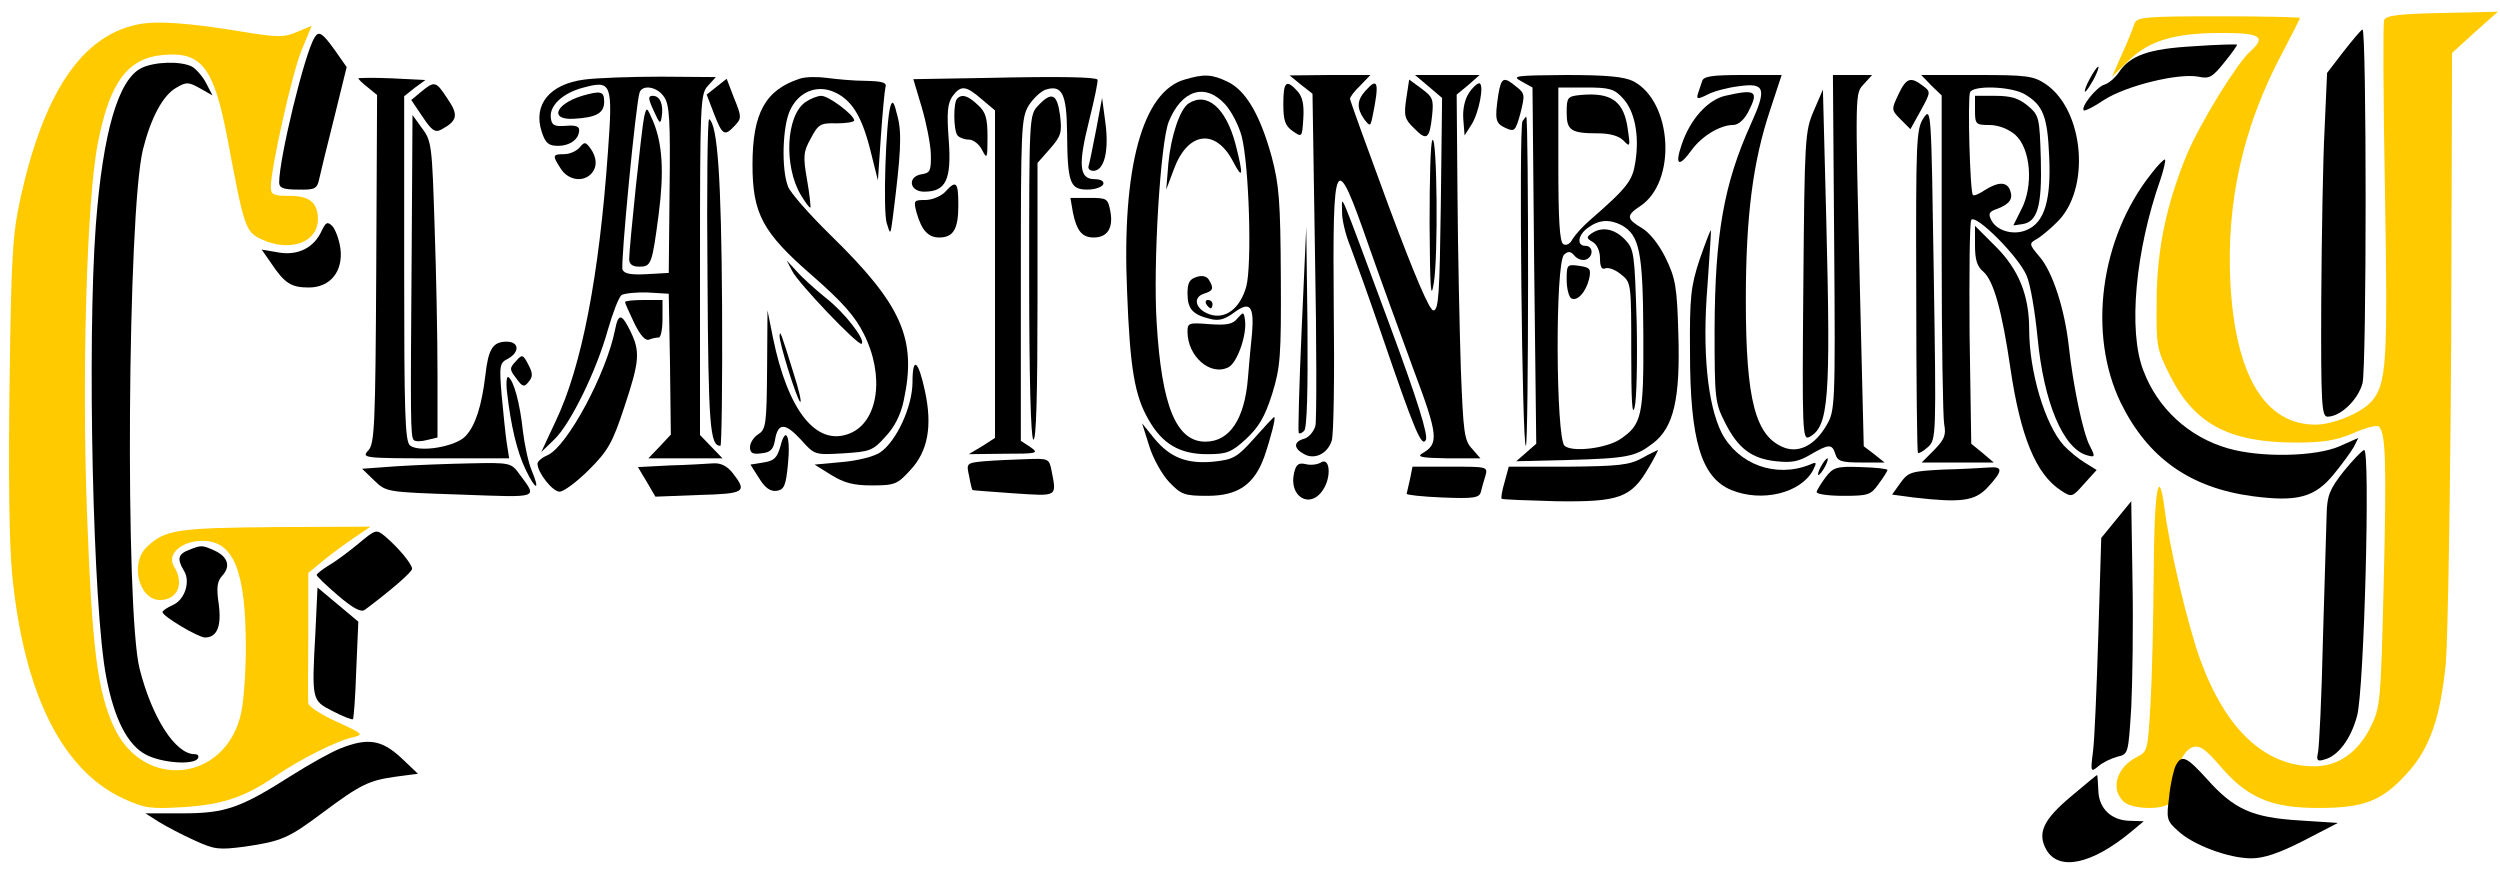
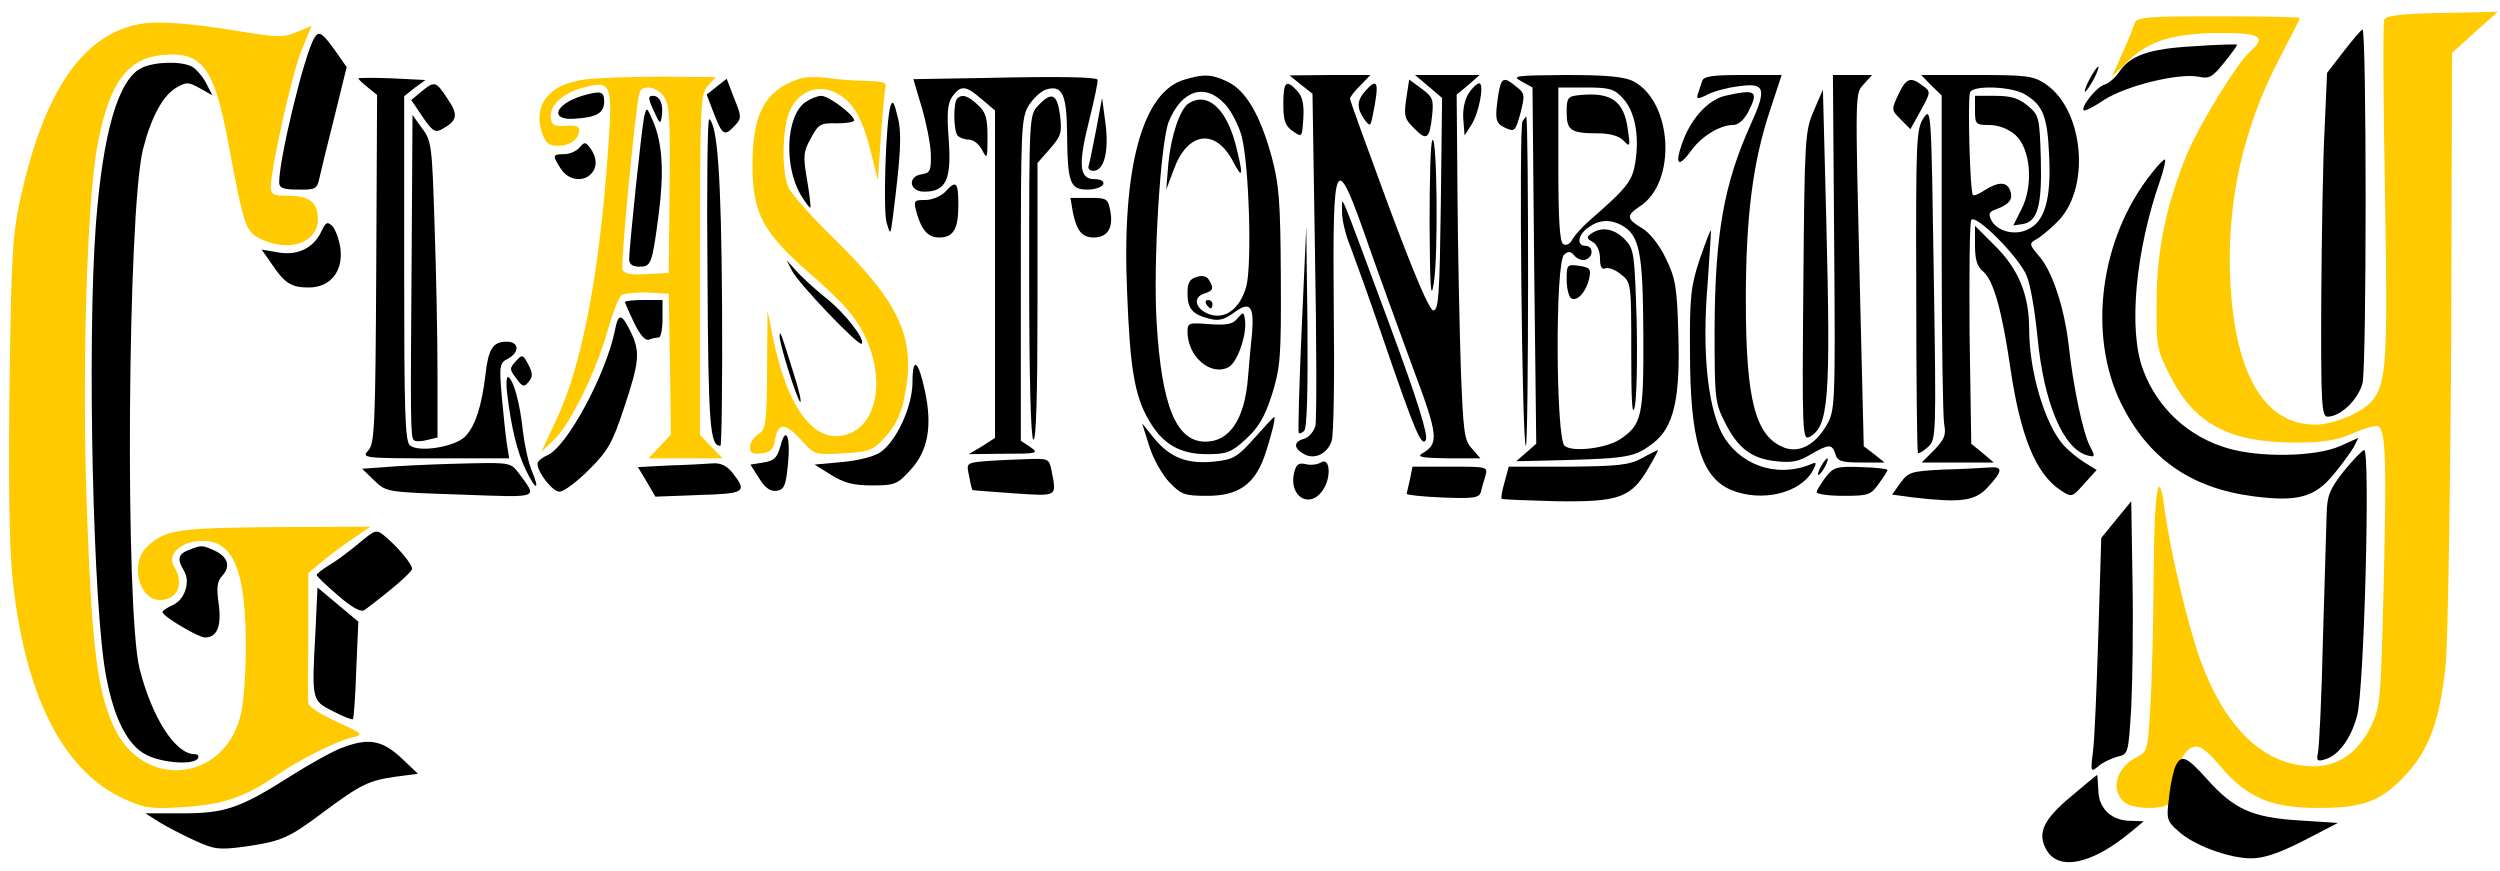
<svg xmlns="http://www.w3.org/2000/svg" version="1.0" width="600pt" height="209pt" viewBox="0 0 600 209" preserveAspectRatio="xMidYMid meet" id="svg99">
  <defs id="defs99" />
  <g transform="translate(0,209) scale(0.1,-0.1)" fill="#000000" stroke="none" id="g99">
    <path d="m 5721.918,2041.879 c -3,-7 -2,-193 2,-412 7,-412 4,-461 -32,-503 -25,-28 -92,-56 -135,-56 -121,0 -192,118 -204,340 -10,193 30,374 123,549 24,46 44,85 44,87 0,2 -88,4 -195,4 -177,0 -196,-2 -202,-17 -3,-10 -16,-43 -30,-73 l -24,-55 39,38 c 50,49 111,67 224,67 94,0 108,-9 68,-45 -33,-30 -120,-172 -152,-248 -49,-120 -72,-229 -72,-353 -1,-108 0,-113 34,-180 58,-113 141,-157 300,-157 66,0 96,5 137,22 28,13 56,20 61,17 18,-11 20,-83 13,-376 -7,-287 -8,-297 -31,-345 -31,-62 -78,-95 -136,-95 -118,0 -212,88 -273,255 -30,82 -74,269 -86,363 -14,109 -25,45 -26,-155 -1,-115 -4,-257 -8,-318 -6,-104 -7,-110 -31,-122 -49,-24 -66,-76 -34,-107 18,-19 94,-22 112,-4 7,7 12,24 12,39 0,43 20,88 43,95 16,5 30,-4 66,-46 65,-76 122,-100 236,-100 109,0 152,17 211,82 55,59 81,134 94,265 5,59 11,413 13,787 l 2,678 55,50 55,49 -134,-3 c -102,-2 -135,-6 -139,-17 z" fill="#FFCA00" id="path2" />
    <path d="M329 2031 c-133 -28 -224 -163 -280 -417 -19 -88 -22 -138 -26 -441 -3 -220 -1 -384 6 -460 28 -288 120 -472 268 -540 51 -23 64 -25 144 -20 94 6 147 24 221 75 57 39 146 84 183 92 29 7 28 8 -37 38 -38 17 -68 37 -68 44 -1 7 -1 81 0 163 l0 150 28 23 c15 13 48 38 74 56 l47 32 -227 -1 c-237 -2 -265 -6 -309 -47 -42 -39 -20 -128 31 -128 42 0 59 39 34 80 -19 29 17 62 68 62 75 0 104 -72 104 -257 0 -57 -5 -127 -11 -155 -36 -167 -235 -189 -306 -34 -39 86 -52 186 -64 508 -13 330 -1 759 26 893 28 145 71 203 155 211 94 9 123 -29 156 -201 40 -214 43 -223 81 -241 67 -32 135 -9 136 47 0 41 -20 57 -69 57 -38 0 -44 3 -44 21 0 45 51 273 74 329 l24 58 -36 -15 c-31 -13 -46 -13 -131 1 -126 21 -208 27 -252 17z" fill="#FFCA00" id="path3" />
    <path d="M5625 1967 l-40 -52 -6 -135 c-4 -74 -7 -260 -8 -412 -1 -248 1 -278 15 -278 31 0 73 40 84 80 10 39 10 851 0 849 -3 0 -23 -24 -45 -52z" id="path4" />
    <path d="M755 2000 c-24 -38 -85 -290 -85 -348 0 -13 10 -17 45 -17 41 -1 46 2 51 25 3 14 19 80 36 147 l30 122 -28 40 c-30 42 -39 48 -49 31z" id="path5" />
    <path d="M5265 1979 c-108 -6 -153 -22 -180 -63 -9 -13 -24 -26 -34 -29 -19 -5 -58 -54 -50 -62 3 -2 25 9 50 26 52 33 176 64 225 55 27 -6 34 -1 63 35 18 22 31 41 30 42 -2 1 -49 0 -104 -4z" id="path6" />
    <path d="M340 1927 c-56 -27 -93 -154 -110 -377 -21 -280 -7 -922 25 -1085 19 -100 51 -163 95 -186 37 -20 115 -26 125 -9 3 6 0 10 -8 10 -46 0 -102 87 -132 205 -35 140 -29 1093 8 1246 19 76 48 131 81 149 24 14 29 13 56 -2 l30 -17 -15 29 c-8 16 -24 34 -34 40 -27 14 -90 12 -121 -3z" id="path7" />
    <path d="M5015 1900 c-9 -16 -13 -30 -11 -30 3 0 12 14 21 30 9 17 13 30 11 30 -3 0 -12 -13 -21 -30z" id="path9" />
    <path d="M860 1902 c0 -2 10 -12 23 -22 l22 -18 -2 -417 c-2 -376 -4 -420 -19 -436 -17 -18 -12 -19 161 -19 l177 0 -6 38 c-3 20 -8 71 -12 113 -6 72 -5 78 15 88 29 16 27 41 -3 41 -33 0 -44 -17 -51 -80 -9 -75 -24 -121 -47 -146 -23 -26 -112 -41 -134 -23 -12 9 -14 81 -14 424 l0 414 25 20 26 19 -81 4 c-44 2 -80 1 -80 0z" id="path10" />
-     <path d="M1402 1899 c-83 -11 -123 -60 -102 -125 9 -28 17 -34 39 -34 29 0 51 16 51 38 0 9 -10 12 -32 10 -27 -2 -34 1 -36 19 -4 29 28 60 79 73 67 18 70 10 58 -155 -21 -298 -63 -515 -125 -645 l-35 -75 31 30 c39 37 102 166 129 264 12 41 26 78 33 83 7 4 36 7 63 6 l50 -3 3 -169 2 -169 -27 -29 -27 -28 89 0 89 0 -27 28 -27 28 0 409 c0 389 1 410 19 429 l19 21 -131 1 c-73 0 -156 -3 -185 -7z m192 -42 c13 -18 15 -59 13 -222 l-2 -200 -53 -3 c-38 -2 -54 1 -58 11 -5 14 32 399 41 425 7 20 43 14 59 -11z" id="path11" />
+     <path d="M1402 1899 c-83 -11 -123 -60 -102 -125 9 -28 17 -34 39 -34 29 0 51 16 51 38 0 9 -10 12 -32 10 -27 -2 -34 1 -36 19 -4 29 28 60 79 73 67 18 70 10 58 -155 -21 -298 -63 -515 -125 -645 l-35 -75 31 30 c39 37 102 166 129 264 12 41 26 78 33 83 7 4 36 7 63 6 l50 -3 3 -169 2 -169 -27 -29 -27 -28 89 0 89 0 -27 28 -27 28 0 409 c0 389 1 410 19 429 l19 21 -131 1 c-73 0 -156 -3 -185 -7z m192 -42 c13 -18 15 -59 13 -222 l-2 -200 -53 -3 c-38 -2 -54 1 -58 11 -5 14 32 399 41 425 7 20 43 14 59 -11z" fill="#FFCA00" id="path11" />
    <path d="M1569 1824 c14 -31 16 -33 19 -15 5 30 -4 51 -21 51 -12 0 -12 -6 2 -36z" id="path12" />
    <path d="M1546 1810 c-6 -27 -36 -314 -36 -342 0 -12 8 -18 24 -18 29 0 31 5 47 127 13 101 9 169 -14 223 -15 34 -15 34 -21 10z" id="path13" />
-     <path d="M1919 1901 c-82 -27 -113 -82 -113 -206 0 -118 24 -163 144 -267 72 -63 102 -97 123 -139 51 -101 35 -211 -33 -239 -80 -33 -149 53 -185 230 l-13 65 -1 -142 c-1 -131 -3 -144 -21 -155 -11 -7 -20 -21 -20 -31 0 -14 6 -18 27 -15 22 2 29 9 33 32 7 42 24 42 62 1 33 -37 33 -37 102 -33 63 4 71 6 101 40 22 23 37 53 44 87 32 148 -5 230 -175 396 -51 50 -98 103 -103 118 -16 42 -13 144 5 182 20 44 63 62 104 45 43 -18 68 -57 89 -141 l18 -72 7 104 c4 57 9 111 11 119 4 12 -6 15 -48 16 -28 0 -70 4 -92 7 -22 3 -52 3 -66 -2z" id="path14" />
+     <path d="M1919 1901 c-82 -27 -113 -82 -113 -206 0 -118 24 -163 144 -267 72 -63 102 -97 123 -139 51 -101 35 -211 -33 -239 -80 -33 -149 53 -185 230 l-13 65 -1 -142 c-1 -131 -3 -144 -21 -155 -11 -7 -20 -21 -20 -31 0 -14 6 -18 27 -15 22 2 29 9 33 32 7 42 24 42 62 1 33 -37 33 -37 102 -33 63 4 71 6 101 40 22 23 37 53 44 87 32 148 -5 230 -175 396 -51 50 -98 103 -103 118 -16 42 -13 144 5 182 20 44 63 62 104 45 43 -18 68 -57 89 -141 l18 -72 7 104 c4 57 9 111 11 119 4 12 -6 15 -48 16 -28 0 -70 4 -92 7 -22 3 -52 3 -66 -2z" fill="#FFCA00" id="path14" />
    <path d="M2369 1903 l-177 -3 20 -67 c11 -37 21 -87 22 -112 1 -41 -2 -46 -21 -49 -36 -5 -31 -42 5 -42 52 0 66 28 59 124 -5 65 -3 88 9 105 20 27 32 26 70 -7 l32 -27 0 -393 0 -393 -31 -20 -32 -19 85 1 c80 0 84 1 63 16 l-23 15 0 387 c0 364 1 388 19 418 11 17 29 34 41 38 39 12 50 -10 51 -104 1 -121 7 -136 49 -136 18 0 35 6 38 13 2 7 -6 12 -21 12 -37 0 -40 34 -13 141 13 52 22 96 20 98 -6 6 -86 8 -265 4z" id="path15" />
    <path d="M2843 1899 c-101 -29 -151 -211 -138 -509 7 -184 18 -250 52 -308 33 -58 75 -82 140 -82 47 0 58 4 93 36 31 29 45 52 63 108 20 65 22 90 21 281 -1 182 -4 221 -22 289 -28 101 -62 159 -106 180 -38 18 -56 19 -103 5z m97 -59 c15 -16 33 -51 40 -77 18 -70 25 -309 11 -361 -15 -53 -51 -80 -89 -66 -33 12 -40 40 -13 49 23 7 25 13 12 34 -5 8 -16 11 -30 6 -16 -5 -21 -14 -21 -39 0 -37 12 -51 53 -61 22 -6 36 -2 59 15 38 28 48 16 43 -49 -3 -26 -7 -74 -10 -109 -8 -98 -44 -152 -102 -152 -70 0 -105 85 -117 285 -9 141 9 433 29 483 31 76 87 94 135 42z" id="path16" />
    <path d="M2853 1842 c-21 -13 -43 -79 -49 -145 l-5 -62 18 48 c33 91 100 100 142 20 24 -46 26 -36 6 42 -23 86 -68 125 -112 97z" id="path17" />
    <path d="M2895 1360 c3 -5 8 -10 11 -10 2 0 4 5 4 10 0 6 -5 10 -11 10 -5 0 -7 -4 -4 -10z" id="path18" />
    <path d="M2970 1326 c-11 -14 -25 -17 -67 -14 -50 4 -53 3 -53 -18 0 -60 56 -108 99 -85 21 12 44 78 39 113 -3 20 -4 20 -18 4z" id="path19" />
    <path d="M3122 1887 l28 -22 6 -386 c4 -212 4 -397 1 -411 -4 -14 -16 -28 -27 -31 -26 -7 -26 -23 0 -37 25 -14 56 1 66 32 5 13 7 156 5 320 -3 371 3 381 84 148 26 -74 74 -206 106 -293 62 -165 63 -182 21 -206 -12 -8 4 -10 62 -11 l79 0 -20 23 c-19 20 -21 39 -27 192 -3 94 -7 280 -8 414 l-2 244 28 23 27 24 -78 0 -77 0 32 -27 33 -28 -3 -255 c-3 -215 -5 -255 -18 -255 -9 0 -44 81 -107 250 -51 138 -93 254 -93 258 0 4 11 19 25 32 l24 25 -97 0 -97 -1 27 -22z" id="path20" />
    <path d="M3651 1895 l27 -15 4 -427 5 -428 -24 -21 -24 -21 123 3 c145 4 163 8 205 40 50 38 66 107 61 263 -3 113 -7 133 -30 181 -16 33 -39 62 -58 73 -37 22 -37 30 -4 52 89 58 78 251 -16 300 -22 11 -64 15 -162 15 -121 -1 -131 -2 -107 -15z m244 -41 c28 -30 40 -88 30 -152 -7 -46 -18 -61 -111 -142 -16 -14 -34 -34 -40 -44 -6 -12 -15 -16 -22 -12 -9 5 -12 60 -12 192 l0 184 65 0 c58 0 69 -3 90 -26z m-4 -304 c44 -24 52 -64 53 -260 1 -200 -3 -219 -57 -255 -33 -21 -113 -31 -132 -15 -21 18 -23 441 -1 459 10 9 16 8 25 -3 7 -8 19 -12 27 -9 19 7 18 33 -1 33 -22 0 -18 27 7 44 26 19 51 20 79 6z" id="path21" />
    <path d="M3793 1862 c-31 -3 -33 -6 -33 -42 0 -43 10 -50 75 -50 28 0 50 -6 61 -17 16 -17 17 -15 11 25 -9 69 -39 91 -114 84z" id="path22" />
    <path d="M3820 1530 c-13 -9 -13 -12 3 -21 10 -6 17 -22 17 -39 0 -20 4 -28 13 -24 8 3 25 -4 38 -15 24 -19 24 -22 24 -186 0 -114 2 -156 8 -133 5 18 7 111 5 206 -5 164 -6 174 -28 197 -25 26 -55 32 -80 15z" id="path23" />
    <path d="M3760 1419 c0 -21 5 -41 11 -45 14 -8 35 14 43 47 5 24 2 27 -24 31 -29 4 -30 3 -30 -33z" id="path24" />
    <path d="M4085 1895 c-3 -8 -7 -22 -10 -30 -4 -13 -1 -14 23 -2 15 8 49 17 75 20 63 9 68 -5 29 -91 -65 -144 -86 -265 -87 -492 0 -167 1 -177 25 -224 31 -62 64 -87 123 -93 36 -4 54 -1 82 16 45 26 52 26 60 1 5 -17 15 -20 62 -20 l56 0 -25 20 -25 19 -9 368 c-12 499 -12 477 10 502 l19 21 -47 0 -47 0 3 -402 c3 -391 2 -404 -18 -438 -27 -47 -64 -67 -100 -55 -71 26 -94 113 -94 355 0 201 17 332 58 455 l28 85 -93 0 c-74 0 -95 -3 -98 -15z" id="path26" />
    <path d="M4635 1885 l25 -24 0 -379 c0 -209 3 -393 6 -410 5 -26 1 -36 -24 -62 l-30 -30 86 0 87 0 -27 23 -27 22 -4 263 c-1 144 0 267 4 274 10 16 115 -89 133 -134 9 -20 20 -86 26 -147 15 -158 62 -269 120 -284 18 -5 19 -3 6 22 -17 31 -41 148 -51 241 -10 89 -39 179 -71 215 -24 28 -24 31 -8 40 10 5 33 24 50 41 82 78 67 268 -26 332 -30 20 -45 22 -166 22 l-133 0 24 -25z m224 -21 c44 -26 55 -52 59 -149 5 -104 -11 -158 -52 -176 -31 -15 -72 -4 -86 21 -9 17 -7 22 14 29 30 12 38 24 30 45 -8 20 -28 20 -60 0 -13 -9 -27 -15 -29 -12 -7 6 -13 229 -7 246 6 18 98 15 131 -4z" id="path27" />
    <path d="M4740 1825 c0 -33 2 -35 34 -35 22 0 45 -9 62 -23 38 -33 45 -123 15 -180 l-19 -38 21 3 c37 5 48 43 45 156 -3 100 -4 105 -31 128 -22 18 -40 24 -78 24 l-49 0 0 -35z" id="path28" />
    <path d="M1720 1882 l-24 -19 18 -47 c20 -51 25 -54 50 -27 16 17 16 21 -2 65 l-18 47 -24 -19z" id="path29" />
    <path d="M3375 1853 c-6 -41 -4 -49 19 -71 30 -31 37 -26 43 30 4 39 2 45 -25 65 l-30 22 -7 -46z" id="path30" />
    <path d="M3596 1863 c-9 -60 -7 -69 17 -80 22 -10 24 -8 36 35 11 44 11 48 -10 64 -30 25 -36 23 -43 -19z" id="path31" />
    <path d="M4556 1863 c-17 -36 -17 -37 6 -60 l23 -23 25 45 c24 44 24 45 5 59 -30 23 -40 19 -59 -21z" id="path32" />
    <path d="M1011 1870 l-24 -20 27 -40 c22 -33 30 -39 45 -31 39 21 42 35 15 74 -28 43 -31 43 -63 17z" id="path33" />
    <path d="M3080 1841 c0 -40 4 -53 23 -66 22 -15 22 -15 25 31 2 33 -2 52 -14 65 -27 30 -34 23 -34 -30z" id="path34" />
    <path d="M3277 1872 c-21 -23 -21 -42 -3 -68 14 -18 15 -18 20 6 17 83 13 96 -17 62z" id="path35" />
    <path d="M3525 1866 c-10 -15 -15 -40 -13 -63 l3 -38 16 25 c19 29 32 100 19 100 -5 0 -17 -11 -25 -24z" id="path36" />
    <path d="M1397 1860 c-65 -20 -79 -59 -19 -55 54 3 72 14 72 41 0 25 -8 27 -53 14z" id="path37" />
    <path d="M4140 1860 c-42 -10 -84 -57 -104 -117 -17 -50 -7 -56 24 -13 24 33 68 60 99 60 13 0 26 12 36 30 27 52 20 57 -55 40z" id="path38" />
    <path d="M4353 1824 c-21 -49 -22 -65 -25 -421 -3 -349 -2 -370 14 -362 47 25 52 88 41 524 l-8 310 -22 -51z" id="path39" />
    <path d="M1933 1845 c-47 -33 -52 -154 -11 -223 11 -18 21 -32 23 -30 1 2 -2 32 -8 66 -10 57 -9 68 9 100 18 34 23 37 62 36 23 0 42 3 42 7 0 13 -61 59 -79 59 -9 0 -26 -7 -38 -15z" id="path40" />
    <path d="M2297 1853 c-9 -9 -9 -75 1 -88 4 -5 16 -10 27 -10 11 0 25 -11 32 -25 12 -23 13 -21 13 31 0 45 -4 60 -23 77 -24 23 -39 27 -50 15z" id="path41" />
    <path d="M2492 1837 c-22 -23 -22 -27 -22 -410 0 -246 4 -388 10 -392 7 -4 10 108 10 329 l0 335 30 34 c27 31 29 39 24 81 -7 51 -20 57 -52 23z" id="path42" />
    <path d="M2137 1835 c-11 -37 -18 -250 -9 -280 9 -30 9 -30 15 15 19 151 22 200 11 241 -8 34 -12 40 -17 24z" id="path43" />
    <path d="M2631 1780 c-8 -41 -16 -81 -18 -87 -3 -7 2 -13 11 -13 26 0 38 47 29 115 l-8 60 -14 -75z" id="path44" />
    <path d="M4616 1806 c-17 -27 -18 -54 -17 -414 0 -212 2 -387 4 -389 2 -2 13 4 24 14 20 18 20 25 14 418 -6 395 -6 399 -25 371z" id="path45" />
    <path d="M988 1484 c-3 -396 -3 -443 5 -450 3 -4 18 -4 32 0 l25 6 0 153 c0 83 -3 243 -7 355 -6 191 -7 204 -30 234 l-23 32 -2 -330z" id="path46" />
    <path d="M1698 1427 c2 -361 6 -407 31 -407 3 0 5 152 4 337 -2 309 -11 434 -31 447 -4 2 -6 -167 -4 -377z" id="path47" />
    <path d="M3654 1799 c-9 -15 -1 -779 8 -779 7 0 7 790 1 790 -1 0 -5 -5 -9 -11z" id="path48" />
    <path d="M3438 1754 c-5 -4 -7 -95 -7 -203 1 -154 3 -184 10 -141 11 63 8 355 -3 344z" id="path49" />
    <path d="M1391 1736 c-8 -9 -24 -16 -37 -16 -28 0 -29 -3 -8 -35 17 -27 52 -33 72 -13 16 16 15 40 -1 62 -12 16 -14 16 -26 2z" id="path50" />
    <path d="M5163 1673 c-123 -155 -153 -385 -73 -550 65 -132 166 -204 317 -224 107 -14 149 -3 195 54 19 23 40 52 47 64 l11 22 -45 -20 c-57 -25 -189 -28 -268 -5 -94 27 -169 96 -203 187 -37 95 -19 288 41 458 8 24 13 46 11 48 -2 2 -17 -13 -33 -34z" id="path51" />
    <path d="M2268 1629 c-10 -10 -31 -19 -47 -19 -28 0 -29 -1 -21 -31 12 -42 28 -59 54 -59 34 0 46 20 46 77 0 57 -5 62 -32 32z" id="path52" />
    <path d="M2575 1580 c9 -44 22 -60 50 -60 33 0 47 23 40 62 -6 32 -8 33 -51 33 l-45 0 6 -35z" id="path53" />
    <path d="M3221 1583 c-1 -18 8 -56 20 -85 11 -29 45 -123 74 -208 81 -237 97 -274 107 -256 6 11 -19 93 -86 274 -128 345 -115 314 -115 275z" id="path54" />
    <path d="M772 1536 c-18 -40 -56 -60 -103 -52 l-41 7 23 -33 c32 -48 48 -58 90 -58 52 0 83 39 76 94 -3 21 -12 45 -19 53 -12 12 -16 10 -26 -11z" id="path56" />
    <path d="M4740 1501 c0 -34 5 -51 20 -63 25 -22 45 -95 65 -232 24 -163 61 -254 121 -293 26 -17 27 -17 56 16 l30 33 -29 18 c-15 9 -38 28 -50 41 -45 50 -83 177 -83 279 0 81 -25 143 -80 198 l-50 50 0 -47z" id="path57" />
    <path d="M3124 1300 c-6 -135 -9 -247 -7 -249 2 -3 8 0 13 5 7 7 9 99 8 250 l-3 239 -11 -245z" id="path58" />
    <path d="M4079 1467 c-21 -64 -24 -89 -23 -222 0 -212 27 -301 99 -331 73 -30 166 -8 196 47 10 20 9 21 -7 14 -82 -33 -172 0 -212 76 -34 68 -47 197 -34 354 5 72 9 131 8 132 -1 2 -13 -30 -27 -70z" id="path59" />
    <path d="M1901 1440 c14 -29 160 -182 167 -175 10 9 -41 75 -86 110 -26 21 -58 50 -70 64 l-24 26 13 -25z" id="path62" />
    <path d="M1500 1365 c0 -2 10 -25 22 -50 14 -29 27 -44 36 -40 7 3 18 5 23 5 5 0 9 20 9 45 l0 45 -45 0 c-25 0 -45 -2 -45 -5z" id="path64" />
    <path d="M1476 1298 c-21 -105 -114 -278 -161 -300 -14 -6 -25 -15 -25 -21 0 -21 36 -67 53 -67 10 0 42 24 71 53 45 45 56 64 84 149 37 111 39 134 15 183 -21 43 -29 44 -37 3z" id="path66" />
    <path d="M1871 1284 c-1 -17 40 -148 49 -158 5 -5 -2 27 -16 70 -30 97 -32 102 -33 88z" id="path67" />
    <path d="M1238 1223 c-16 -17 -15 -20 1 -41 15 -21 19 -22 30 -8 10 12 10 20 -1 41 -13 25 -15 25 -30 8z" id="path69" />
    <path d="M2190 1173 c0 -59 -39 -143 -78 -169 -15 -10 -55 -20 -92 -23 l-65 -6 40 -25 c31 -19 53 -25 98 -25 55 0 61 3 92 37 42 45 53 105 35 189 -16 75 -30 85 -30 22z" id="path70" />
    <path d="M1217 1148 c9 -80 24 -143 45 -186 24 -50 35 -51 14 -1 -8 19 -17 61 -21 94 -7 67 -22 122 -35 130 -4 3 -6 -14 -3 -37z" id="path73" />
    <path d="M3010 1038 c-41 -46 -50 -51 -98 -56 -64 -6 -104 10 -142 56 l-29 36 17 -54 c9 -30 31 -69 48 -87 29 -30 36 -33 92 -33 73 0 112 27 136 93 15 43 29 97 24 96 -2 0 -23 -23 -48 -51z" id="path75" />
    <path d="M1873 1019 c-8 -28 -15 -35 -41 -39 l-31 -5 21 -33 c14 -23 27 -32 42 -30 18 3 22 12 27 63 7 68 -5 95 -18 44z" id="path76" />
    <path d="M3940 990 c-30 -16 -56 -19 -177 -20 l-142 0 -10 -37 c-6 -20 -9 -38 -7 -40 2 -2 61 -4 132 -6 150 -2 179 8 221 81 14 23 23 42 22 42 -2 -1 -20 -9 -39 -20z" id="path78" />
    <path d="M5625 959 c-34 -43 -40 -59 -41 -102 -1 -29 -5 -164 -9 -302 -3 -137 -9 -260 -12 -272 -4 -18 -1 -21 15 -16 33 8 64 49 79 105 17 61 32 638 17 638 -5 -1 -27 -24 -49 -51z" id="path79" />
    <path d="M2362 983 c-43 -4 -43 -5 -36 -36 3 -18 7 -33 8 -33 0 -1 45 -4 99 -8 106 -7 103 -9 91 53 -6 31 -7 31 -63 29 -31 -1 -75 -3 -99 -5z" id="path80" />
    <path d="M3170 980 c-8 -5 -24 -7 -36 -4 -17 4 -23 0 -28 -20 -14 -58 38 -89 69 -42 21 31 17 80 -5 66z" id="path81" />
    <path d="M4370 970 c-6 -11 -8 -20 -6 -20 3 0 10 9 16 20 6 11 8 20 6 20 -3 0 -10 -9 -16 -20z" id="path82" />
    <path d="M952 971 l-83 -6 29 -28 c29 -28 29 -28 207 -34 194 -7 185 -10 141 50 -19 26 -22 27 -115 25 -53 -1 -133 -4 -179 -7z" id="path83" />
    <path d="M1608 973 l-77 -4 21 -35 21 -36 103 4 c112 3 118 7 83 52 -14 18 -29 25 -47 24 -15 -1 -62 -4 -104 -5z" id="path84" />
    <path d="M3384 940 c-4 -16 -7 -32 -8 -35 0 -3 38 -7 86 -9 74 -3 88 -1 92 13 2 9 7 26 11 39 6 22 5 22 -85 22 l-90 0 -6 -30z" id="path85" />
    <path d="M4381 944 c-11 -15 -21 -31 -21 -35 0 -5 29 -9 64 -9 60 0 66 2 85 29 12 16 21 31 21 33 0 3 -29 6 -64 7 -58 2 -66 0 -85 -25z" id="path86" />
    <path d="M4663 963 c-77 -4 -83 -6 -102 -32 l-20 -28 52 -7 c113 -13 147 -9 178 25 36 39 37 50 2 47 -16 -1 -65 -4 -110 -5z" id="path87" />
    <path d="M5079 843 l-36 -44 -7 -232 c-4 -128 -9 -254 -13 -282 -6 -48 -5 -49 13 -34 10 9 31 19 46 23 26 6 26 7 33 118 3 62 5 199 3 304 l-3 191 -36 -44z" id="path88" />
    <path d="M860 785 c-23 -19 -55 -43 -71 -52 -16 -10 -29 -20 -29 -23 0 -3 23 -25 51 -49 35 -30 55 -41 64 -35 63 47 114 91 114 99 0 11 -33 51 -65 78 -21 17 -22 17 -64 -18z" id="path91" />
    <path d="M453 770 c-26 -10 -28 -22 -12 -49 17 -26 3 -70 -26 -83 -14 -6 -25 -14 -25 -17 0 -10 86 -61 102 -61 29 0 40 27 33 80 -6 40 -4 55 9 69 20 22 13 45 -20 60 -29 13 -31 13 -61 1z" id="path92" />
    <path d="M757 573 c-9 -165 -9 -164 42 -190 25 -13 46 -21 48 -19 2 2 6 55 8 118 l5 116 -49 41 -49 41 -5 -107z" id="path93" />
    <path d="M815 293 c-22 -9 -74 -38 -115 -64 -124 -79 -160 -91 -262 -91 l-89 0 33 -21 c18 -11 56 -31 85 -44 48 -22 58 -23 120 -15 89 13 105 20 188 82 91 68 111 77 175 86 l53 7 -41 39 c-47 43 -80 48 -147 21z" id="path97" />
    <path d="M5222 253 c-5 -10 -13 -43 -16 -75 -7 -53 -6 -58 21 -82 36 -34 122 -66 176 -66 30 0 66 12 125 42 l83 43 -93 6 c-112 7 -156 26 -221 99 -49 54 -61 60 -75 33z" id="path98" />
    <path d="M4971 179 c-67 -56 -82 -88 -60 -128 30 -53 110 -35 204 43 l30 25 -31 1 c-46 0 -77 29 -78 73 -1 21 -2 37 -3 37 -1 0 -29 -23 -62 -51z" id="path99" />
  </g>
</svg>
